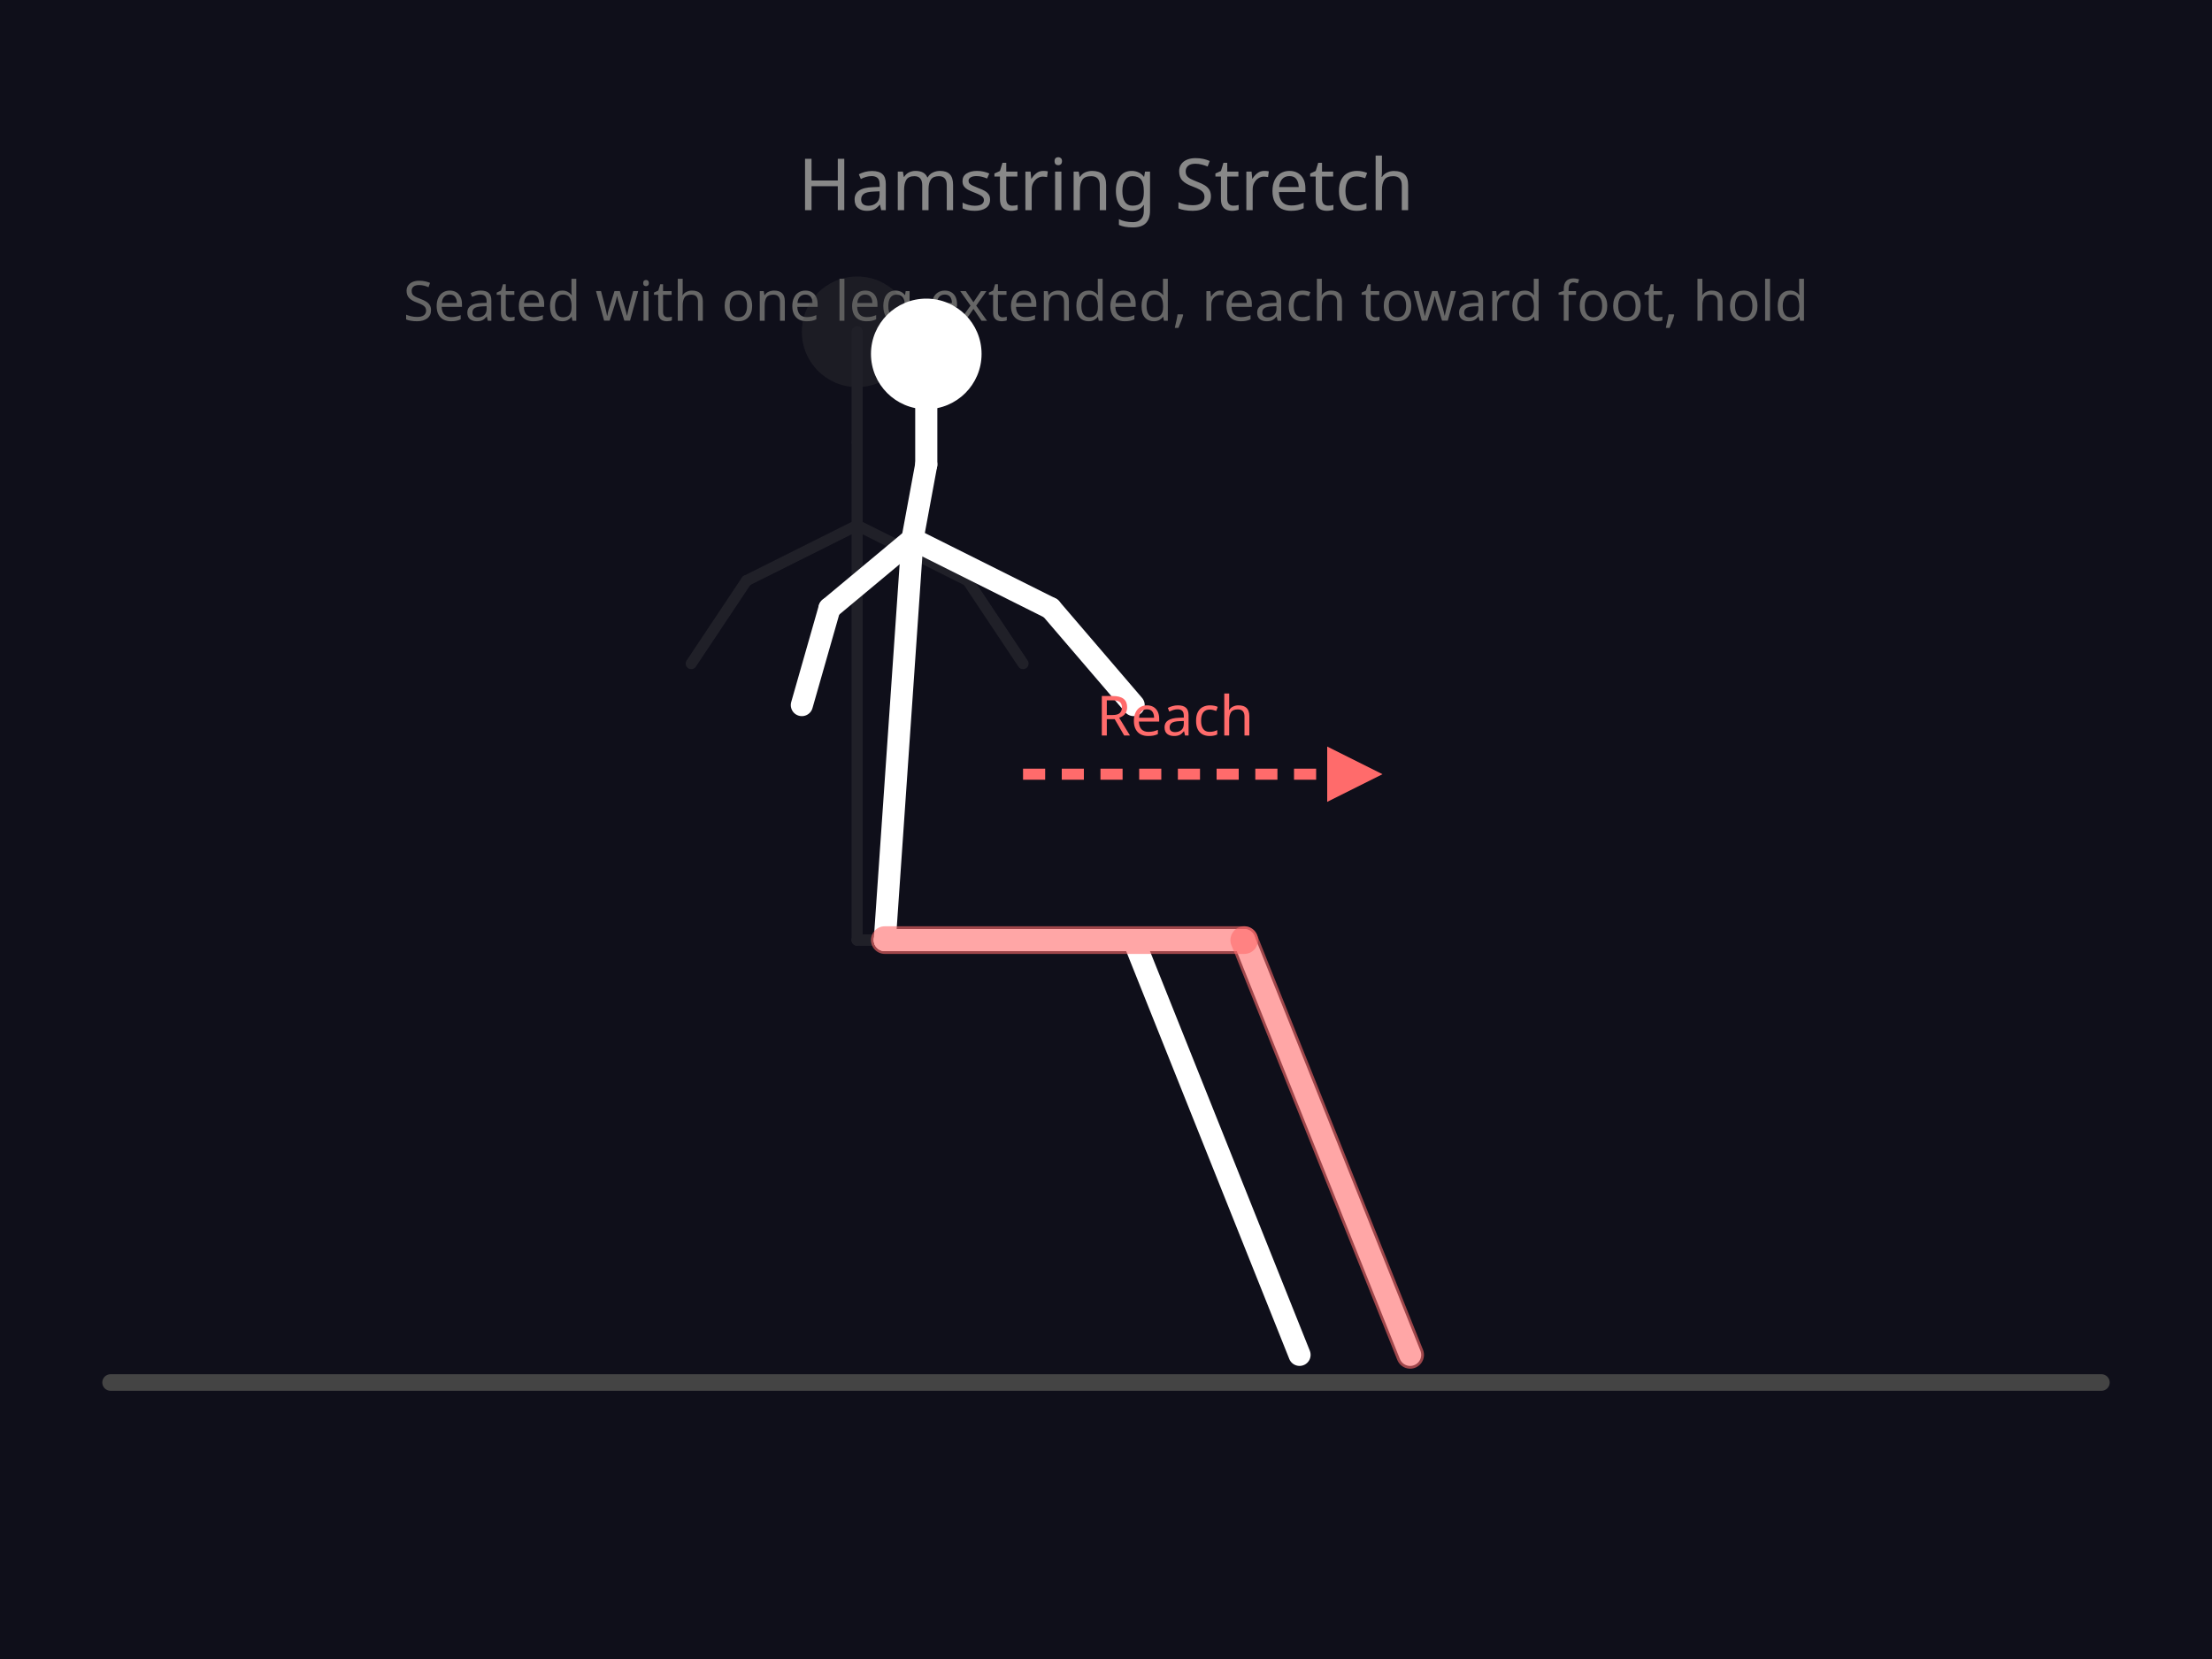
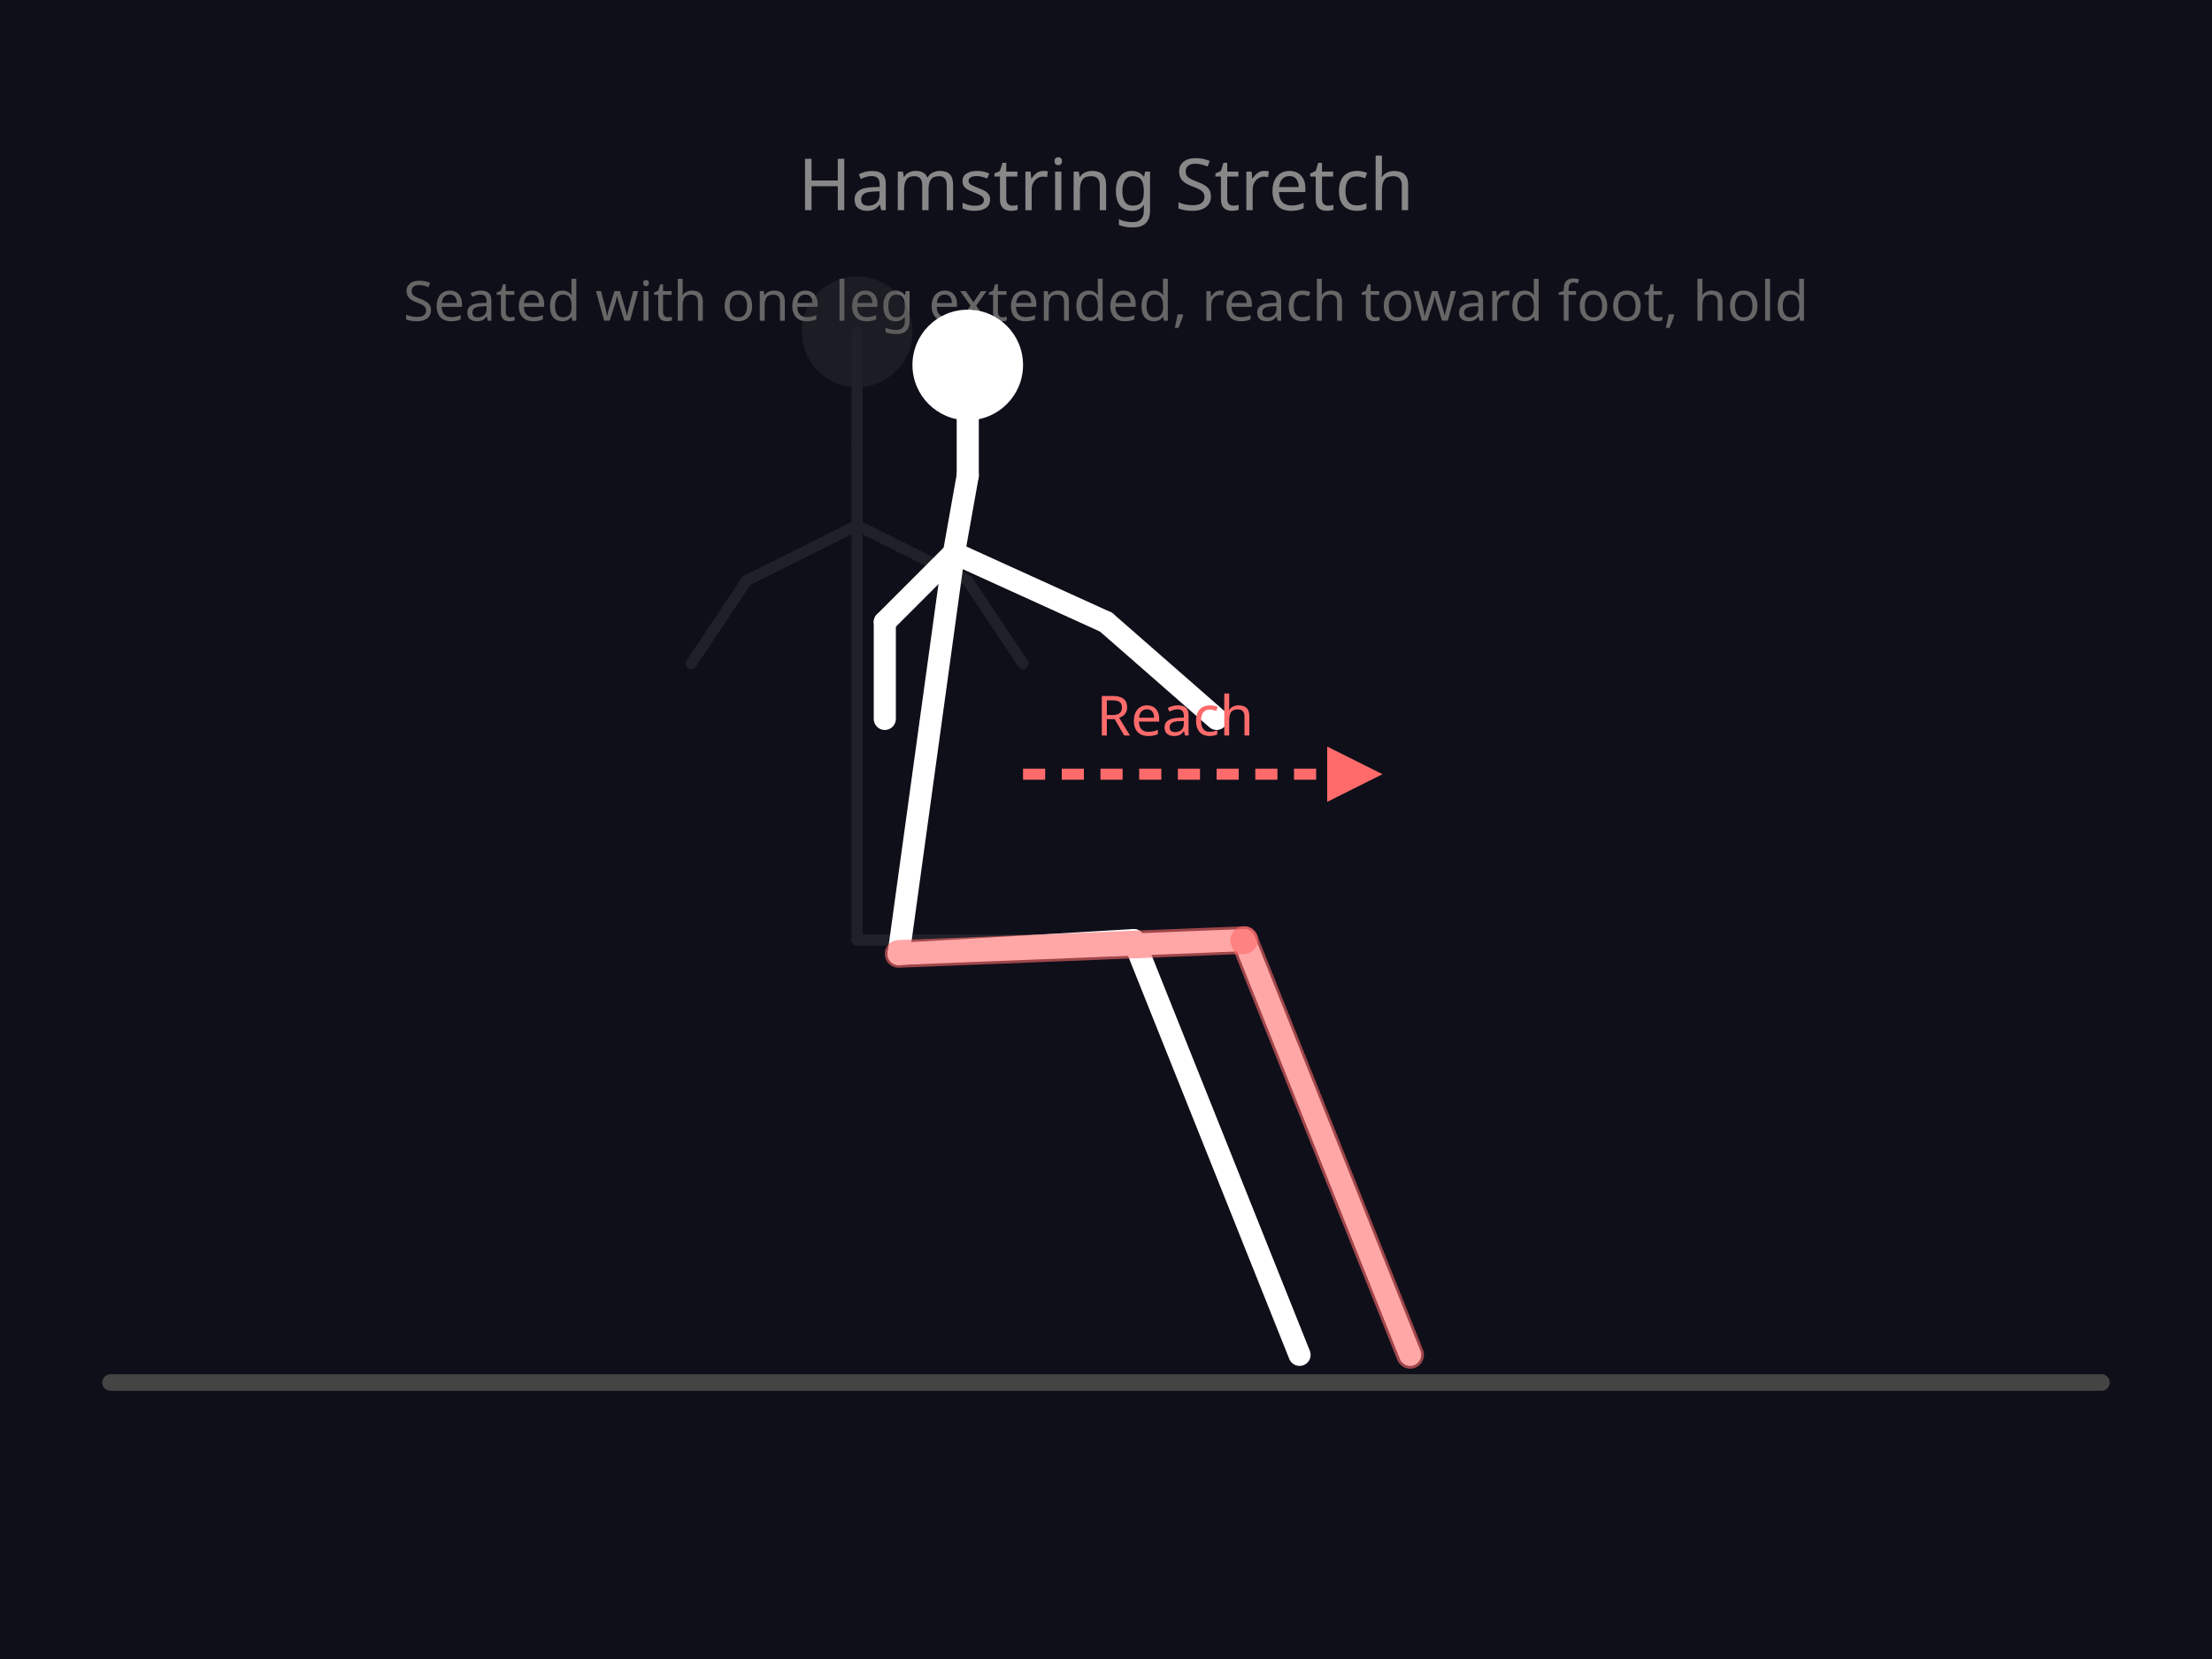
<svg xmlns="http://www.w3.org/2000/svg" viewBox="0 0 400 300">
  <rect width="400" height="300" fill="#0f0f1a" />
  <line x1="20" y1="250" x2="380" y2="250" stroke="#444" stroke-width="3" stroke-linecap="round" />
  <text x="200" y="38" fill="#888" font-size="13" font-family="sans-serif" text-anchor="middle">Hamstring Stretch</text>
  <text x="200" y="58" fill="#666" font-size="10" font-family="sans-serif" text-anchor="middle">Seated with one leg extended, reach toward foot, hold</text>
  <g stroke="#555" stroke-width="2" fill="none" stroke-linecap="round" stroke-linejoin="round" opacity="0.25">
    <circle cx="155" cy="60" r="10" fill="#444" stroke="none" />
    <line x1="155" y1="60" x2="155" y2="80" />
    <line x1="155" y1="80" x2="155" y2="95" />
    <line x1="155" y1="95" x2="155" y2="170" />
    <line x1="155" y1="95" x2="135" y2="105" />
    <line x1="135" y1="105" x2="125" y2="120" />
    <line x1="155" y1="95" x2="175" y2="105" />
    <line x1="175" y1="105" x2="185" y2="120" />
    <line x1="155" y1="170" x2="225" y2="170" />
    <line x1="225" y1="170" x2="255" y2="245" />
    <line x1="155" y1="170" x2="205" y2="170" />
    <line x1="205" y1="170" x2="235" y2="245" />
  </g>
  <g stroke="#FFF" stroke-width="4" fill="none" stroke-linecap="round" stroke-linejoin="round">
-     <circle cx="167.5" cy="64" r="10" fill="#FFF" stroke="none" />
-     <line x1="167.5" y1="64" x2="167.5" y2="84" />
-     <line x1="167.5" y1="84" x2="165" y2="97.5" />
-     <line x1="165" y1="97.5" x2="160" y2="170" />
-     <line x1="165" y1="97.5" x2="150" y2="110" />
-     <line x1="150" y1="110" x2="145" y2="127.5" />
-     <line x1="165" y1="97.5" x2="190" y2="110" />
-     <line x1="190" y1="110" x2="205" y2="127.5" />
-     <line x1="160" y1="170" x2="225" y2="170" />
+     <circle cx="175" cy="66" r="10" fill="#FFF" stroke="none" />
+     <line x1="175" y1="66" x2="175" y2="86" />
+     <line x1="175" y1="86" x2="172.5" y2="100" />
+     <line x1="172.5" y1="100" x2="162.5" y2="172.5" />
+     <line x1="172.5" y1="100" x2="160" y2="112.5" />
+     <line x1="160" y1="112.5" x2="160" y2="130" />
+     <line x1="172.5" y1="100" x2="200" y2="112.5" />
+     <line x1="200" y1="112.5" x2="220" y2="130" />
+     <line x1="162.5" y1="172.5" x2="225" y2="170" />
    <line x1="225" y1="170" x2="255" y2="245" />
-     <line x1="160" y1="170" x2="205" y2="170" />
+     <line x1="162.5" y1="172.5" x2="205" y2="170" />
    <line x1="205" y1="170" x2="235" y2="245" />
-     <line x1="160" y1="170" x2="225" y2="170" stroke="#FF6B6B" stroke-width="5" opacity="0.6" />
+     <line x1="162.5" y1="172.5" x2="225" y2="170" stroke="#FF6B6B" stroke-width="5" opacity="0.6" />
    <line x1="225" y1="170" x2="255" y2="245" stroke="#FF6B6B" stroke-width="5" opacity="0.6" />
  </g>
  <line x1="185" y1="140" x2="240" y2="140" stroke="#FF6B6B" stroke-width="2" stroke-dasharray="4,3" />
  <polygon points="240,135 250,140 240,145" fill="#FF6B6B" />
  <text x="212.5" y="133" fill="#FF6B6B" font-size="10" text-anchor="middle" font-family="sans-serif">Reach</text>
</svg>
